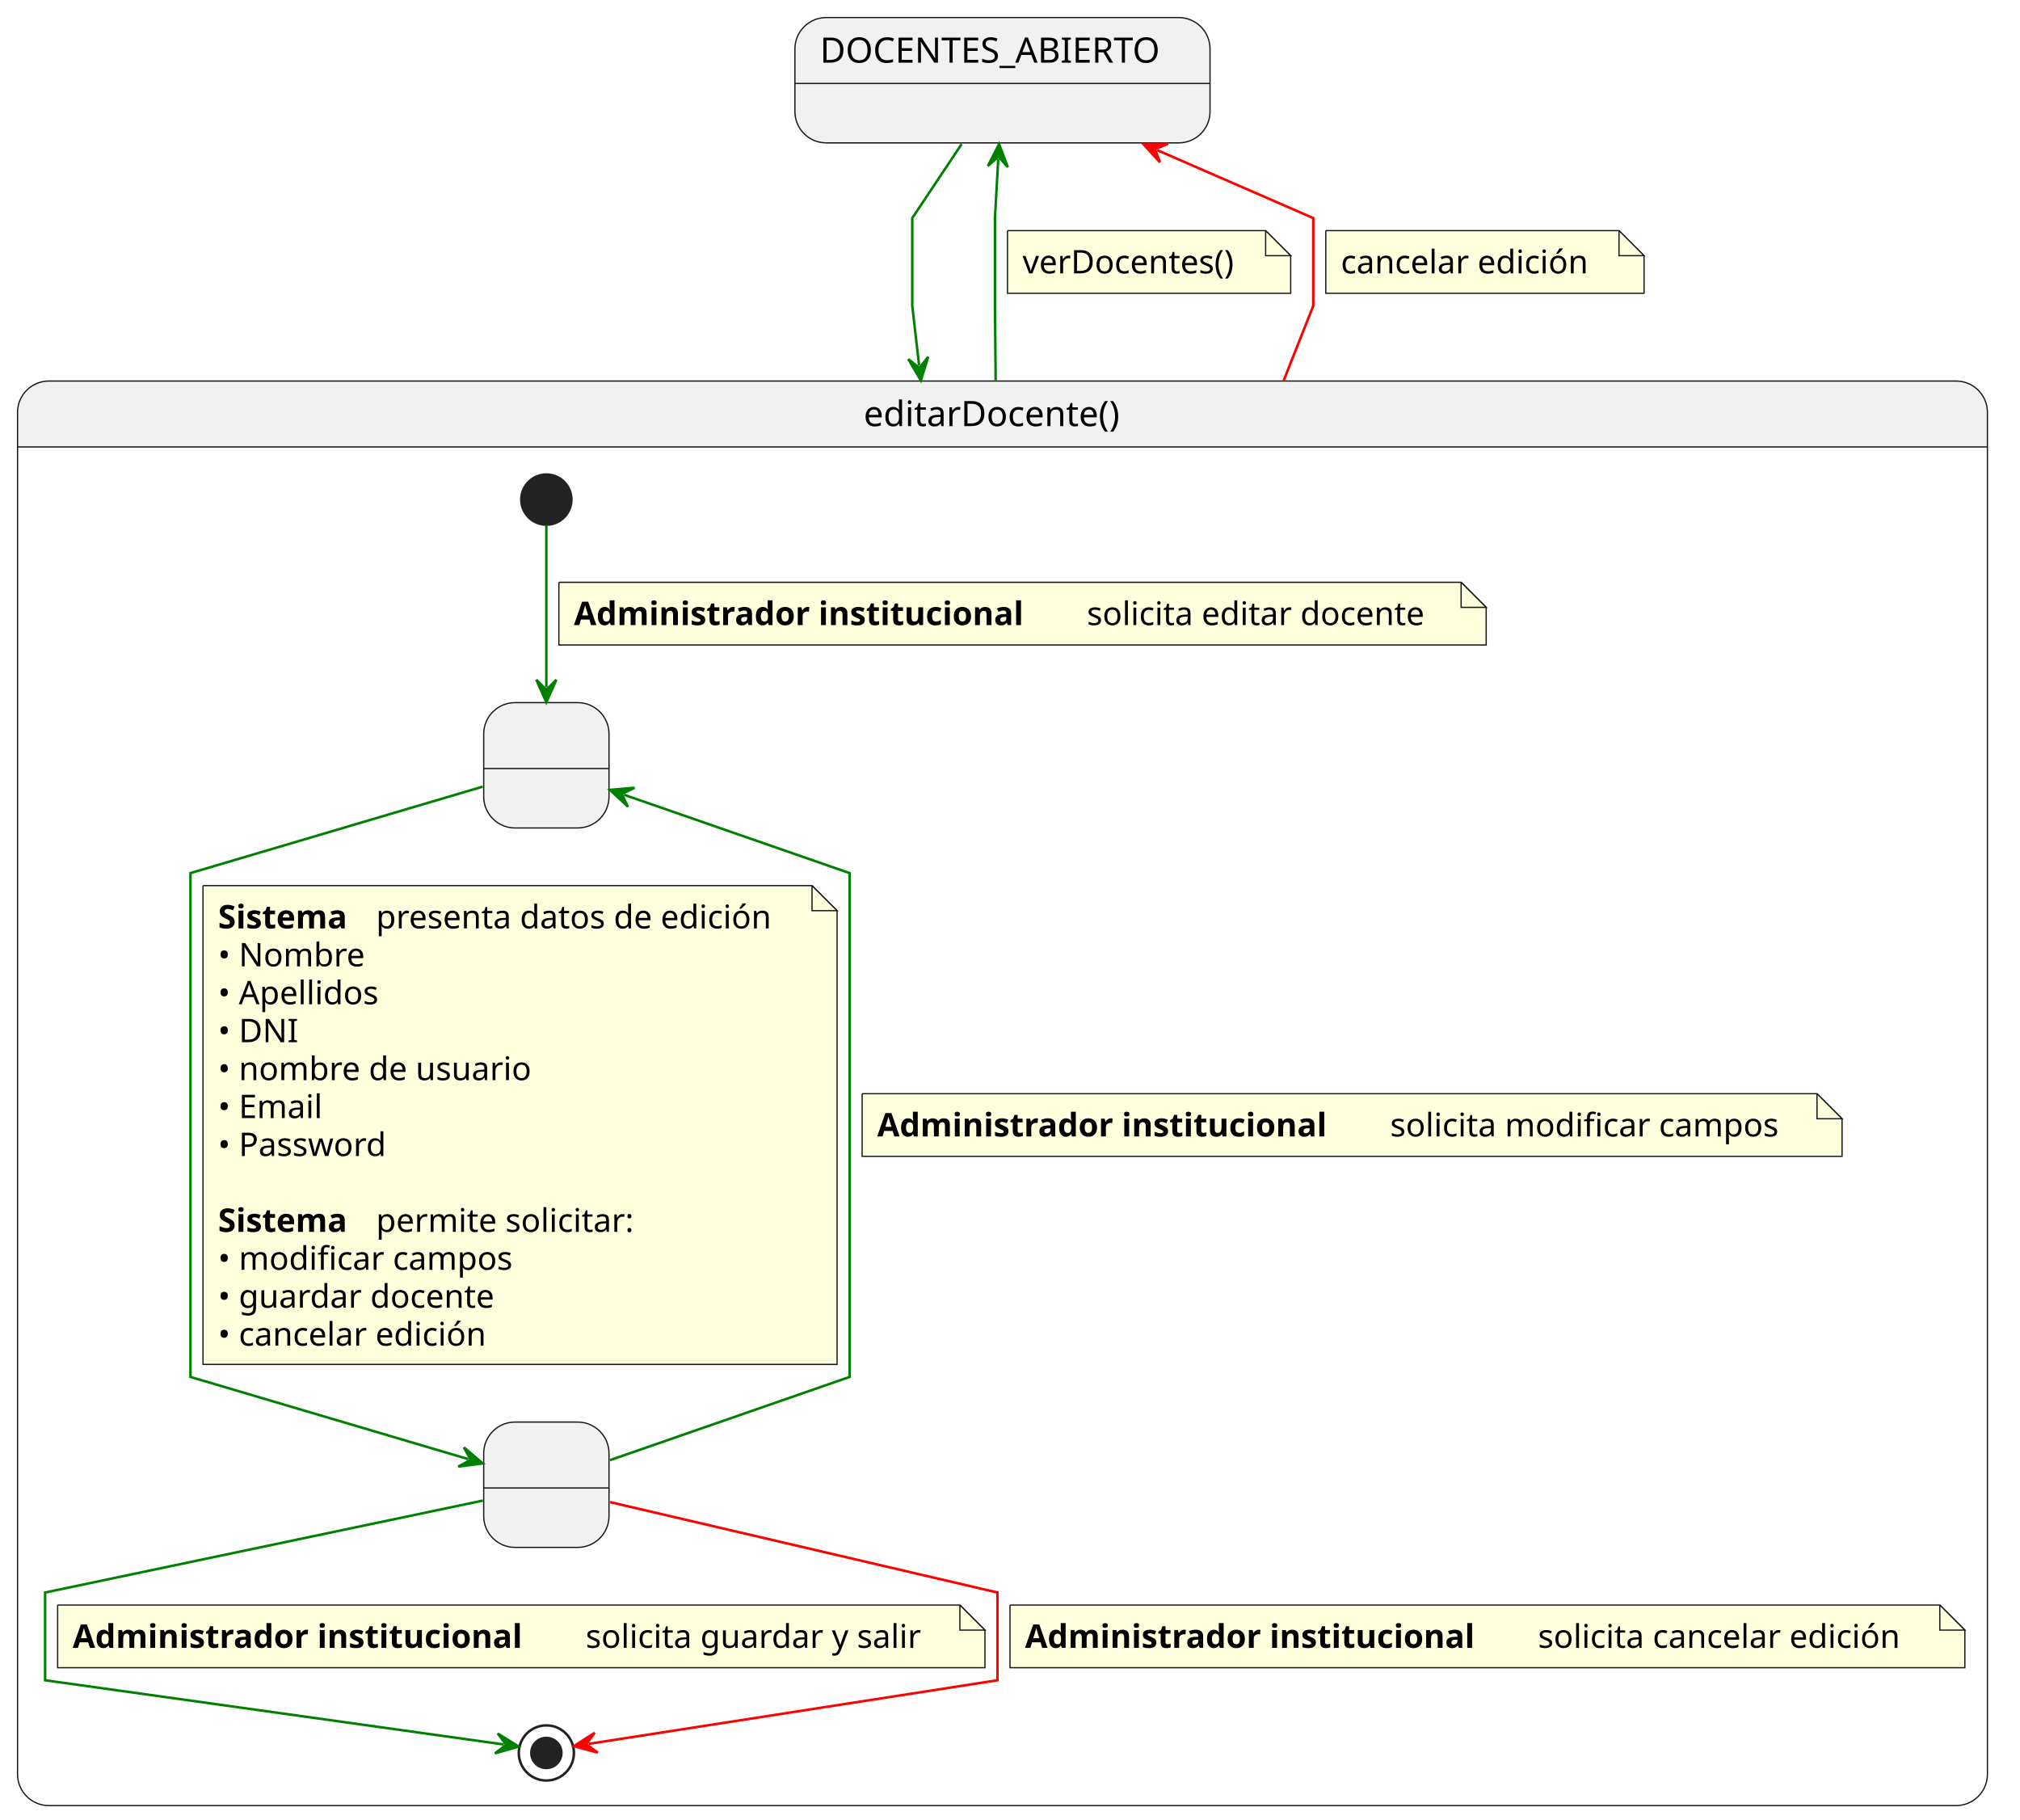
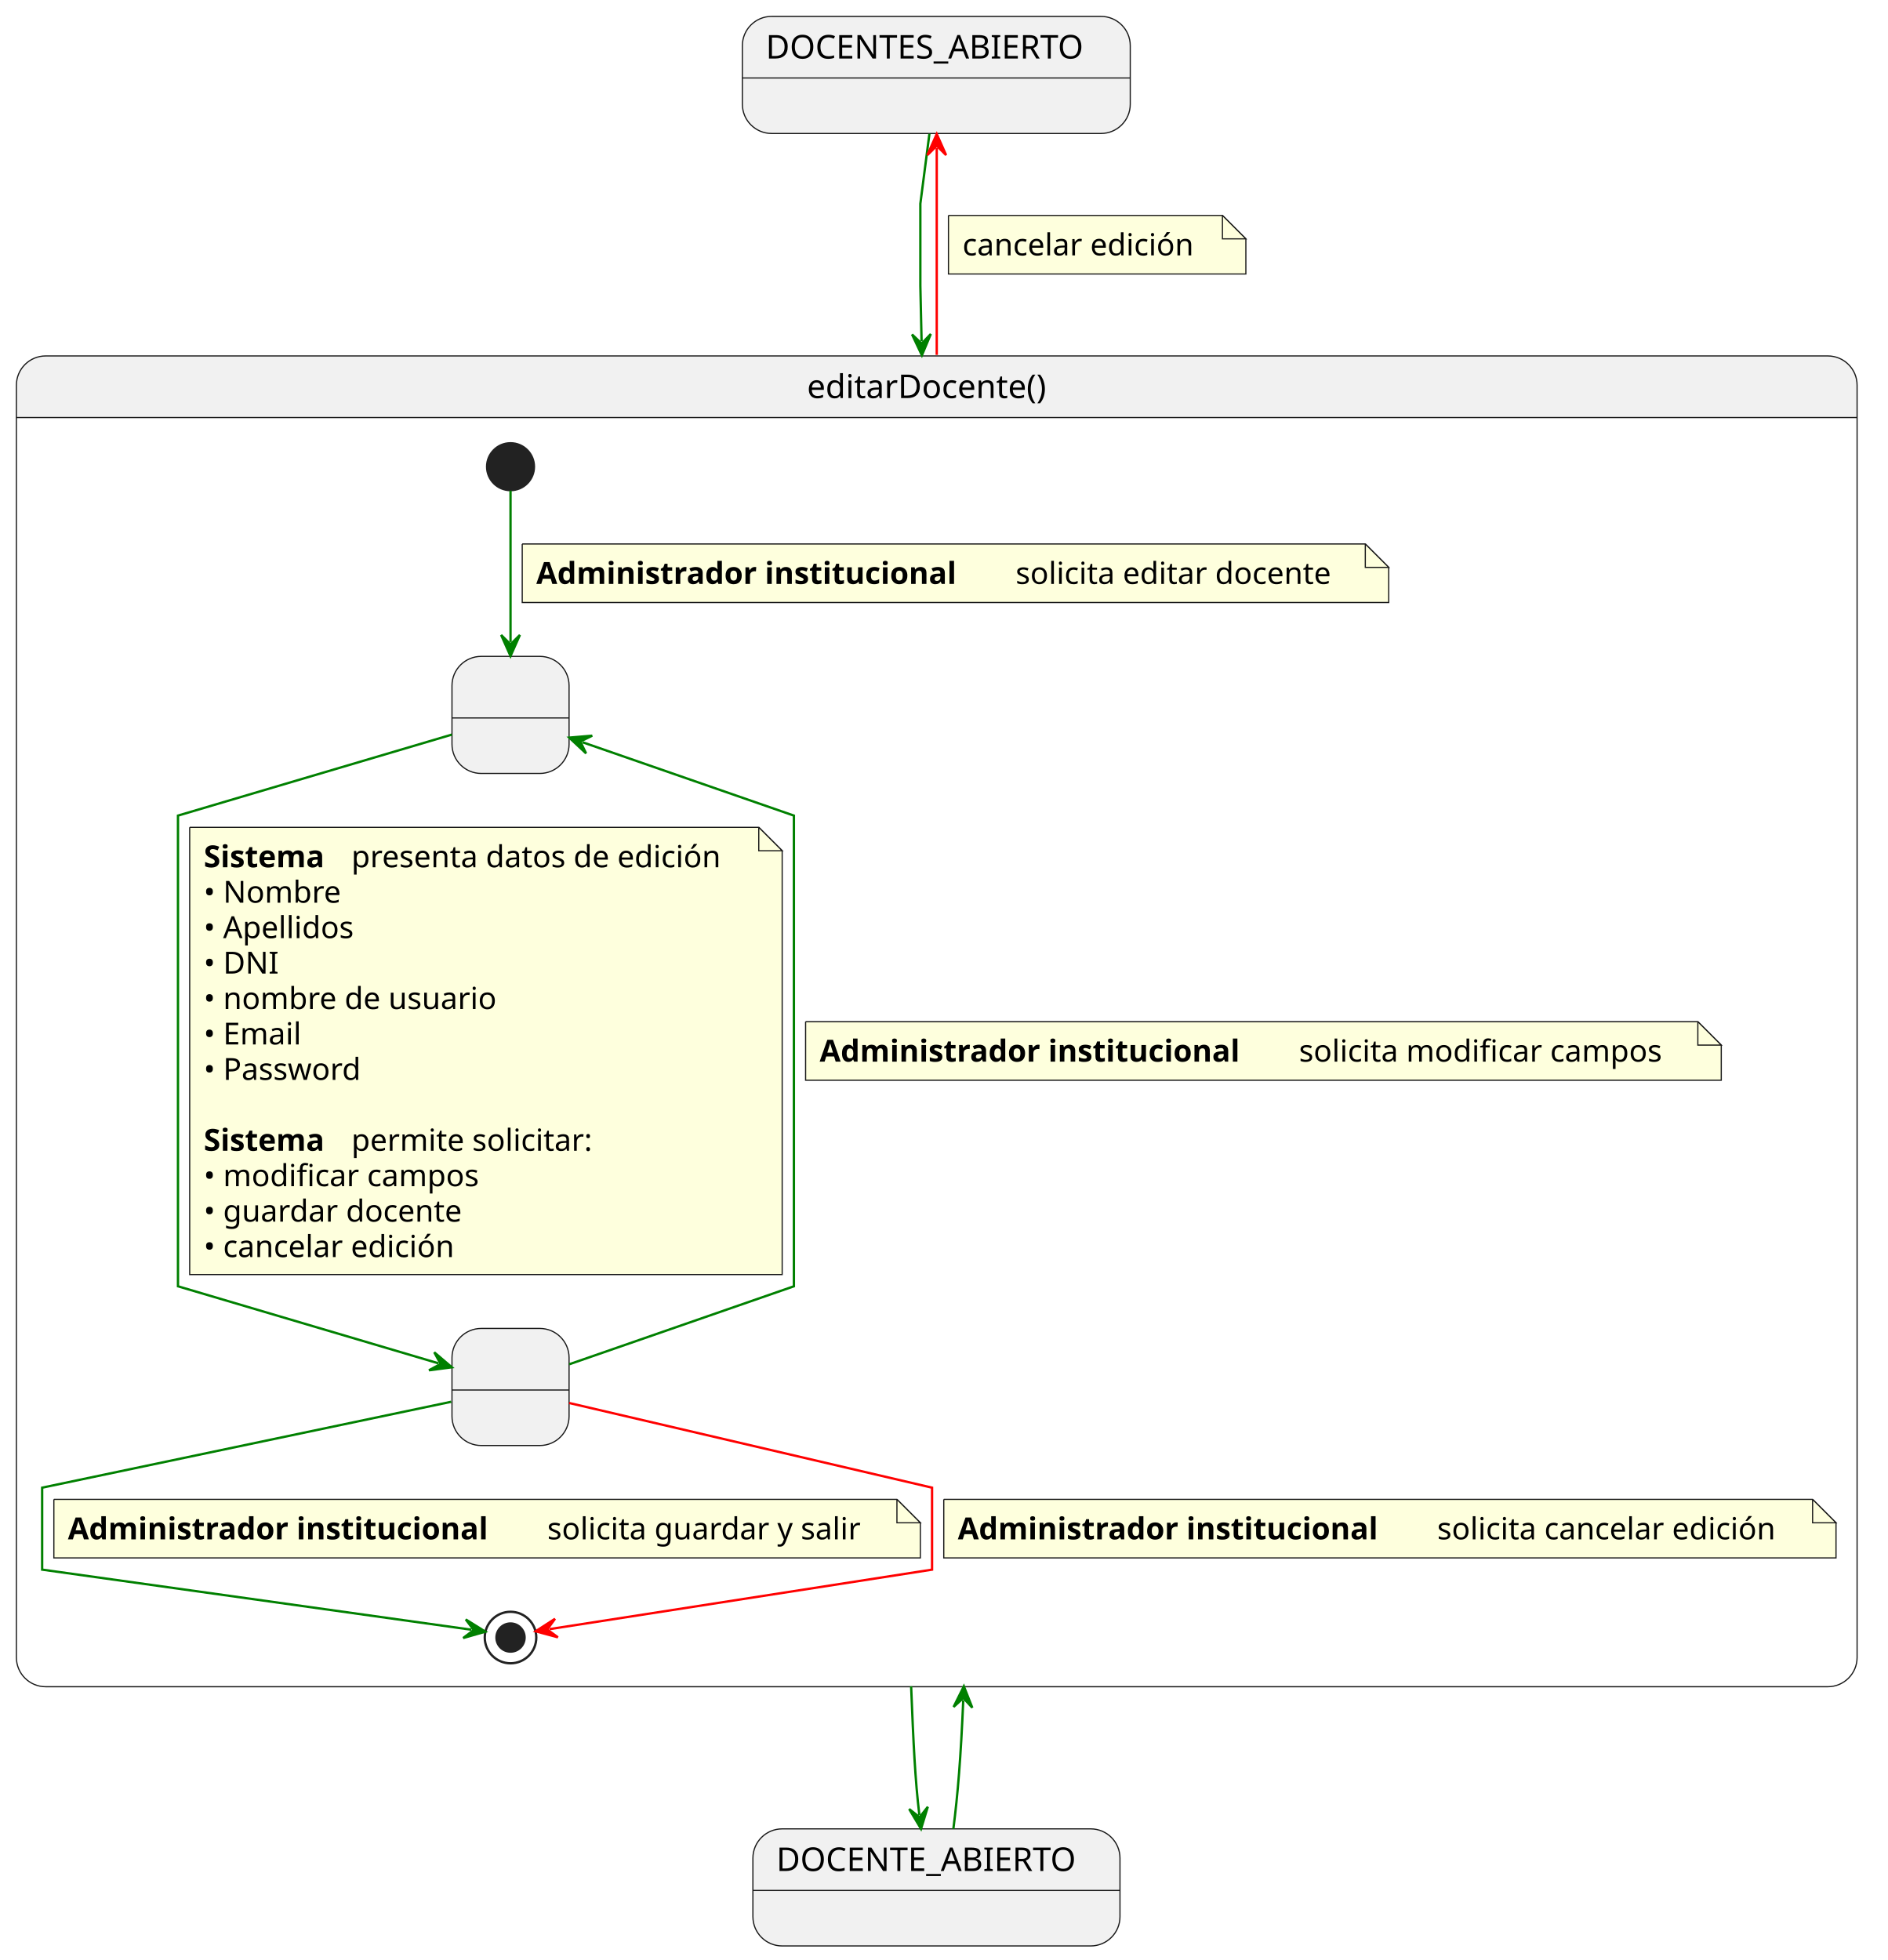
- <svg xmlns="http://www.w3.org/2000/svg" contentStyleType="text/css" data-diagram-type="STATE" height="726px" preserveAspectRatio="none" style="width:806px;height:726px;background:#FFFFFF;" version="1.1" viewBox="0 0 806 726" width="806px" zoomAndPan="magnify">
+ <svg xmlns="http://www.w3.org/2000/svg" contentStyleType="text/css" data-diagram-type="STATE" height="837px" preserveAspectRatio="none" style="width:806px;height:837px;background:#FFFFFF;" version="1.1" viewBox="0 0 806 837" width="806px" zoomAndPan="magnify">
  <defs />
  <g>
    <g id="DOCENTES_ABIERTO">
-       <rect fill="#F1F1F1" height="50" rx="12.5" ry="12.5" style="stroke:#181818;stroke-width:0.5;" width="165.633" x="317.18" y="7" />
-       <line style="stroke:#181818;stroke-width:0.5;" x1="317.18" x2="482.813" y1="33.297" y2="33.297" />
-       <text fill="#000000" font-family="sans-serif" font-size="14" lengthAdjust="spacing" textLength="145.633" x="327.18" y="24.995">DOCENTES_ABIERTO</text>
+       <rect fill="#F1F1F1" height="50" rx="12.5" ry="12.5" style="stroke:#181818;stroke-width:0.5;" width="165.633" x="317" y="7" />
+       <line style="stroke:#181818;stroke-width:0.5;" x1="317" x2="482.633" y1="33.297" y2="33.297" />
+       <text fill="#000000" font-family="sans-serif" font-size="14" lengthAdjust="spacing" textLength="145.633" x="327" y="24.995">DOCENTES_ABIERTO</text>
    </g>
    <path d="M19.5,152 L780.5,152 A12.5,12.5 0 0 1 793,164.5 L793,178.297 L7,178.297 L7,164.5 A12.5,12.5 0 0 1 19.5,152" fill="#F1F1F1" />
    <rect fill="none" height="568.297" rx="12.5" ry="12.5" style="stroke:#181818;stroke-width:0.5;" width="786" x="7" y="152" />
    <line style="stroke:#181818;stroke-width:0.5;" x1="7" x2="793" y1="178.297" y2="178.297" />
    <text fill="#000000" font-family="sans-serif" font-size="14" lengthAdjust="spacing" textLength="110.769" x="344.615" y="169.995">editarDocente()</text>
    <g id="editarDocente.EditandoDatos">
      <rect fill="#F1F1F1" height="50" rx="12.5" ry="12.5" style="stroke:#181818;stroke-width:0.5;" width="50" x="193" y="280.297" />
      <line style="stroke:#181818;stroke-width:0.5;" x1="193" x2="243" y1="306.594" y2="306.594" />
      <text fill="#000000" font-family="sans-serif" font-size="14" lengthAdjust="spacing" textLength="4.45" x="215.775" y="298.292"> </text>
    </g>
    <g id="editarDocente.GuardandoDatos">
      <rect fill="#F1F1F1" height="50" rx="12.5" ry="12.5" style="stroke:#181818;stroke-width:0.5;" width="50" x="193" y="567.297" />
      <line style="stroke:#181818;stroke-width:0.5;" x1="193" x2="243" y1="593.594" y2="593.594" />
      <text fill="#000000" font-family="sans-serif" font-size="14" lengthAdjust="spacing" textLength="4.45" x="215.775" y="585.292"> </text>
    </g>
    <ellipse cx="218" cy="199.297" fill="#222222" rx="10" ry="10" style="stroke:#222222;stroke-width:1;" />
    <ellipse cx="218" cy="699.297" fill="none" rx="11" ry="11" style="stroke:#222222;stroke-width:1;" />
    <ellipse cx="218" cy="699.297" fill="#222222" rx="6" ry="6" style="stroke:#222222;stroke-width:1;" />
-     <g class="link" data-entity-1=".start.editarDocente" data-entity-2="EditandoDatos" data-source-line="12" data-uid="lnk4" id="link_.start.editarDocente_EditandoDatos">
+     <g class="link" data-entity-1=".start.editarDocente" data-entity-2="EditandoDatos" data-source-line="14" data-uid="lnk6" id="link_.start.editarDocente_EditandoDatos">
      <path d="M218,209.527 C218,225.237 218,251.657 218,274.167" fill="none" id="*start*editarDocente-to-EditandoDatos" style="stroke:#008000;stroke-width:1;" />
      <polygon fill="#008000" points="218,280.167,222,271.167,218,275.167,214,271.167,218,280.167" style="stroke:#008000;stroke-width:1;" />
      <path d="M223,232.297 L223,257.297 L593,257.297 L593,242.297 L583,232.297 L223,232.297" fill="#FEFFDD" style="stroke:#181818;stroke-width:0.5;" />
      <path d="M583,232.297 L583,242.297 L593,242.297 L583,232.297" fill="#FEFFDD" style="stroke:#181818;stroke-width:0.5;" />
      <text fill="#000000" font-family="sans-serif" font-size="13" font-weight="bold" lengthAdjust="spacing" textLength="200.554" x="229" y="249.364">Administrador institucional</text>
      <text fill="#000000" font-family="sans-serif" font-size="13" lengthAdjust="spacing" textLength="144.993" x="433.687" y="249.364">solicita editar docente</text>
    </g>
-     <g class="link" data-entity-1="EditandoDatos" data-entity-2="GuardandoDatos" data-source-line="17" data-uid="lnk5" id="link_EditandoDatos_GuardandoDatos">
-       <path d="M192.61,313.807 C151.77,325.887 76,348.297 76,348.297 C76,348.297 76,549.297 76,549.297 C76,549.297 146.016,570.005 186.856,582.085" fill="none" id="EditandoDatos-to-GuardandoDatos" style="stroke:#008000;stroke-width:1;" />
-       <polygon fill="#008000" points="192.61,583.787,185.114,577.398,187.815,582.369,182.845,585.07,192.61,583.787" style="stroke:#008000;stroke-width:1;" />
+     <g class="link" data-entity-1="EditandoDatos" data-entity-2="GuardandoDatos" data-source-line="19" data-uid="lnk7" id="link_EditandoDatos_GuardandoDatos">
+       <path d="M192.94,313.707 C152.17,325.767 76,348.297 76,348.297 C76,348.297 76,549.297 76,549.297 C76,549.297 146.416,570.125 187.186,582.185" fill="none" id="EditandoDatos-to-GuardandoDatos" style="stroke:#008000;stroke-width:1;" />
+       <polygon fill="#008000" points="192.94,583.887,185.444,577.498,188.145,582.469,183.175,585.17,192.94,583.887" style="stroke:#008000;stroke-width:1;" />
      <path d="M81,353.297 L81,544.297 L334,544.297 L334,363.297 L324,353.297 L81,353.297" fill="#FEFFDD" style="stroke:#181818;stroke-width:0.5;" />
      <path d="M324,353.297 L324,363.297 L334,363.297 L324,353.297" fill="#FEFFDD" style="stroke:#181818;stroke-width:0.5;" />
      <text fill="#000000" font-family="sans-serif" font-size="13" font-weight="bold" lengthAdjust="spacing" textLength="58.906" x="87" y="370.364">Sistema</text>
      <text fill="#000000" font-family="sans-serif" font-size="13" lengthAdjust="spacing" textLength="169.171" x="150.039" y="370.364">presenta datos de edición</text>
      <text fill="#000000" font-family="sans-serif" font-size="13" lengthAdjust="spacing" textLength="63.737" x="87" y="385.497">• Nombre</text>
      <text fill="#000000" font-family="sans-serif" font-size="13" lengthAdjust="spacing" textLength="70.757" x="87" y="400.629">• Apellidos</text>
      <text fill="#000000" font-family="sans-serif" font-size="13" lengthAdjust="spacing" textLength="35.369" x="87" y="415.762">• DNI</text>
      <text fill="#000000" font-family="sans-serif" font-size="13" lengthAdjust="spacing" textLength="134.894" x="87" y="430.895">• nombre de usuario</text>
      <text fill="#000000" font-family="sans-serif" font-size="13" lengthAdjust="spacing" textLength="47.868" x="87" y="446.028">• Email</text>
      <text fill="#000000" font-family="sans-serif" font-size="13" lengthAdjust="spacing" textLength="73.335" x="87" y="461.161">• Password</text>
      <text fill="#000000" font-family="sans-serif" font-size="13" lengthAdjust="spacing" textLength="4.132" x="87" y="476.293"> </text>
      <text fill="#000000" font-family="sans-serif" font-size="13" font-weight="bold" lengthAdjust="spacing" textLength="58.906" x="87" y="491.426">Sistema</text>
      <text fill="#000000" font-family="sans-serif" font-size="13" lengthAdjust="spacing" textLength="110.595" x="150.039" y="491.426">permite solicitar:</text>
      <text fill="#000000" font-family="sans-serif" font-size="13" lengthAdjust="spacing" textLength="127.816" x="87" y="506.559">• modificar campos</text>
      <text fill="#000000" font-family="sans-serif" font-size="13" lengthAdjust="spacing" textLength="119.983" x="87" y="521.692">• guardar docente</text>
      <text fill="#000000" font-family="sans-serif" font-size="13" lengthAdjust="spacing" textLength="118.168" x="87" y="536.825">• cancelar edición</text>
    </g>
-     <g class="link" data-entity-1="GuardandoDatos" data-entity-2="EditandoDatos" data-source-line="33" data-uid="lnk6" id="link_GuardandoDatos_EditandoDatos">
-       <path d="M243.37,582.497 C278.85,570.177 339,549.297 339,549.297 C339,549.297 339,348.297 339,348.297 C339,348.297 284.518,329.385 249.038,317.065" fill="none" id="GuardandoDatos-to-EditandoDatos" style="stroke:#008000;stroke-width:1;" />
-       <polygon fill="#008000" points="243.37,315.097,250.56,321.828,248.093,316.737,253.184,314.27,243.37,315.097" style="stroke:#008000;stroke-width:1;" />
+     <g class="link" data-entity-1="GuardandoDatos" data-entity-2="EditandoDatos" data-source-line="35" data-uid="lnk8" id="link_GuardandoDatos_EditandoDatos">
+       <path d="M243.07,582.597 C278.51,570.297 339,549.297 339,549.297 C339,549.297 339,348.297 339,348.297 C339,348.297 284.178,329.264 248.738,316.964" fill="none" id="GuardandoDatos-to-EditandoDatos" style="stroke:#008000;stroke-width:1;" />
+       <polygon fill="#008000" points="243.07,314.997,250.261,321.727,247.794,316.636,252.884,314.169,243.07,314.997" style="stroke:#008000;stroke-width:1;" />
      <path d="M344,436.297 L344,461.297 L735,461.297 L735,446.297 L725,436.297 L344,436.297" fill="#FEFFDD" style="stroke:#181818;stroke-width:0.5;" />
      <path d="M725,436.297 L725,446.297 L735,446.297 L725,436.297" fill="#FEFFDD" style="stroke:#181818;stroke-width:0.5;" />
      <text fill="#000000" font-family="sans-serif" font-size="13" font-weight="bold" lengthAdjust="spacing" textLength="200.554" x="350" y="453.364">Administrador institucional</text>
      <text fill="#000000" font-family="sans-serif" font-size="13" lengthAdjust="spacing" textLength="165.921" x="554.687" y="453.364">solicita modificar campos</text>
    </g>
-     <g class="link" data-entity-1="GuardandoDatos" data-entity-2=".end.editarDocente" data-source-line="38" data-uid="lnk8" id="link_GuardandoDatos_.end.editarDocente">
-       <path d="M192.67,598.617 C138.85,609.917 18,635.297 18,635.297 C18,635.297 18,670.297 18,670.297 C18,670.297 159.088,690.045 201.018,695.915" fill="none" id="GuardandoDatos-to-*end*editarDocente" style="stroke:#008000;stroke-width:1;" />
-       <polygon fill="#008000" points="206.96,696.747,198.601,691.538,202.008,696.054,197.492,699.461,206.96,696.747" style="stroke:#008000;stroke-width:1;" />
+     <g class="link" data-entity-1="GuardandoDatos" data-entity-2=".end.editarDocente" data-source-line="40" data-uid="lnk10" id="link_GuardandoDatos_.end.editarDocente">
+       <path d="M192.67,598.617 C138.85,609.917 18,635.297 18,635.297 C18,635.297 18,670.297 18,670.297 C18,670.297 159.768,690.146 201.308,695.956" fill="none" id="GuardandoDatos-to-*end*editarDocente" style="stroke:#008000;stroke-width:1;" />
+       <polygon fill="#008000" points="207.25,696.787,198.891,691.579,202.298,696.094,197.783,699.502,207.25,696.787" style="stroke:#008000;stroke-width:1;" />
      <path d="M23,640.297 L23,665.297 L393,665.297 L393,650.297 L383,640.297 L23,640.297" fill="#FEFFDD" style="stroke:#181818;stroke-width:0.5;" />
      <path d="M383,640.297 L383,650.297 L393,650.297 L383,640.297" fill="#FEFFDD" style="stroke:#181818;stroke-width:0.5;" />
      <text fill="#000000" font-family="sans-serif" font-size="13" font-weight="bold" lengthAdjust="spacing" textLength="200.554" x="29" y="657.364">Administrador institucional</text>
      <text fill="#000000" font-family="sans-serif" font-size="13" lengthAdjust="spacing" textLength="144.536" x="233.686" y="657.364">solicita guardar y salir</text>
    </g>
-     <g class="link" data-entity-1="GuardandoDatos" data-entity-2=".end.editarDocente" data-source-line="43" data-uid="lnk9" id="link_GuardandoDatos_.end.editarDocente">
-       <path d="M243.41,599.227 C293.02,610.807 398,635.297 398,635.297 C398,635.297 398,670.297 398,670.297 C398,670.297 273.999,689.585 234.919,695.664" fill="none" id="GuardandoDatos-to-*end*editarDocente-1" style="stroke:#FF0000;stroke-width:1;" />
-       <polygon fill="#FF0000" points="228.99,696.587,238.498,699.156,233.931,695.818,237.268,691.251,228.99,696.587" style="stroke:#FF0000;stroke-width:1;" />
+     <g class="link" data-entity-1="GuardandoDatos" data-entity-2=".end.editarDocente" data-source-line="45" data-uid="lnk11" id="link_GuardandoDatos_.end.editarDocente">
+       <path d="M243.03,599.137 C292.49,610.677 398,635.297 398,635.297 C398,635.297 398,670.297 398,670.297 C398,670.297 273.399,689.674 234.649,695.704" fill="none" id="GuardandoDatos-to-*end*editarDocente-1" style="stroke:#FF0000;stroke-width:1;" />
+       <polygon fill="#FF0000" points="228.72,696.627,238.228,699.195,233.661,695.858,236.998,691.291,228.72,696.627" style="stroke:#FF0000;stroke-width:1;" />
      <path d="M403,640.297 L403,665.297 L784,665.297 L784,650.297 L774,640.297 L403,640.297" fill="#FEFFDD" style="stroke:#181818;stroke-width:0.5;" />
      <path d="M774,640.297 L774,650.297 L784,650.297 L774,640.297" fill="#FEFFDD" style="stroke:#181818;stroke-width:0.5;" />
      <text fill="#000000" font-family="sans-serif" font-size="13" font-weight="bold" lengthAdjust="spacing" textLength="200.554" x="409" y="657.364">Administrador institucional</text>
      <text fill="#000000" font-family="sans-serif" font-size="13" lengthAdjust="spacing" textLength="156.273" x="613.687" y="657.364">solicita cancelar edición</text>
    </g>
+     <g id="DOCENTE_ABIERTO">
+       <rect fill="#F1F1F1" height="50" rx="12.5" ry="12.5" style="stroke:#181818;stroke-width:0.5;" width="156.746" x="321.5" y="781" />
+       <line style="stroke:#181818;stroke-width:0.5;" x1="321.5" x2="478.246" y1="807.297" y2="807.297" />
+       <text fill="#000000" font-family="sans-serif" font-size="14" lengthAdjust="spacing" textLength="136.746" x="331.5" y="798.995">DOCENTE_ABIERTO</text>
+     </g>
    <g class="link" data-entity-1="DOCENTES_ABIERTO" data-entity-2="editarDocente" data-source-line="5" data-uid="lnk2" id="link_DOCENTES_ABIERTO_editarDocente">
-       <path d="M383.69,57.48 C374.16,71.76 364,87 364,87 C364,87 364,122 364,122 C364,122 364.626,127.399 366.736,145.789" fill="none" id="DOCENTES_ABIERTO-to-editarDocente" style="stroke:#008000;stroke-width:1;" />
-       <polygon fill="#008000" points="367.42,151.75,370.368,142.353,366.85,146.783,362.42,143.265,367.42,151.75" style="stroke:#008000;stroke-width:1;" />
+       <path d="M396.87,57.16 C395,71.53 393,87 393,87 C393,87 393,122 393,122 C393,122 393.116,127.352 393.526,145.732" fill="none" id="DOCENTES_ABIERTO-to-editarDocente" style="stroke:#008000;stroke-width:1;" />
+       <polygon fill="#008000" points="393.66,151.73,397.458,142.643,393.548,146.731,389.46,142.821,393.66,151.73" style="stroke:#008000;stroke-width:1;" />
    </g>
-     <g class="link" data-entity-1="editarDocente" data-entity-2="DOCENTES_ABIERTO" data-source-line="49" data-uid="lnk10" id="link_editarDocente_DOCENTES_ABIERTO">
-       <path d="M397.28,151.75 C397.11,133.36 397,122 397,122 C397,122 397,87 397,87 C397,87 397.519,77.751 398.309,63.471" fill="none" id="editarDocente-to-DOCENTES_ABIERTO" style="stroke:#008000;stroke-width:1;" />
-       <polygon fill="#008000" points="398.64,57.48,394.149,66.245,398.364,62.472,402.137,66.687,398.64,57.48" style="stroke:#008000;stroke-width:1;" />
-       <path d="M402,92 L402,117 L515,117 L515,102 L505,92 L402,92" fill="#FEFFDD" style="stroke:#181818;stroke-width:0.5;" />
-       <path d="M505,92 L505,102 L515,102 L505,92" fill="#FEFFDD" style="stroke:#181818;stroke-width:0.5;" />
-       <text fill="#000000" font-family="sans-serif" font-size="13" lengthAdjust="spacing" textLength="92.397" x="408" y="109.067">verDocentes()</text>
+     <g class="link" data-entity-1="editarDocente" data-entity-2="DOCENTES_ABIERTO" data-source-line="53" data-uid="lnk13" id="link_editarDocente_DOCENTES_ABIERTO">
+       <path d="M400,151.55 C400,112.64 400,84.72 400,63.24" fill="none" id="editarDocente-to-DOCENTES_ABIERTO" style="stroke:#FF0000;stroke-width:1;" />
+       <polygon fill="#FF0000" points="400,57.24,396,66.24,400,62.24,404,66.24,400,57.24" style="stroke:#FF0000;stroke-width:1;" />
+       <path d="M405,92 L405,117 L532,117 L532,102 L522,92 L405,92" fill="#FEFFDD" style="stroke:#181818;stroke-width:0.5;" />
+       <path d="M522,92 L522,102 L532,102 L522,92" fill="#FEFFDD" style="stroke:#181818;stroke-width:0.5;" />
+       <text fill="#000000" font-family="sans-serif" font-size="13" lengthAdjust="spacing" textLength="106.368" x="411" y="109.067">cancelar edición</text>
    </g>
-     <g class="link" data-entity-1="editarDocente" data-entity-2="DOCENTES_ABIERTO" data-source-line="54" data-uid="lnk11" id="link_editarDocente_DOCENTES_ABIERTO">
-       <path d="M512.22,151.75 C519.5,133.36 524,122 524,122 C524,122 524,87 524,87 C524,87 494.501,74.155 461.701,59.875" fill="none" id="editarDocente-to-DOCENTES_ABIERTO-1" style="stroke:#FF0000;stroke-width:1;" />
-       <polygon fill="#FF0000" points="456.2,57.48,462.855,64.74,460.784,59.476,466.049,57.405,456.2,57.48" style="stroke:#FF0000;stroke-width:1;" />
-       <path d="M529,92 L529,117 L656,117 L656,102 L646,92 L529,92" fill="#FEFFDD" style="stroke:#181818;stroke-width:0.5;" />
-       <path d="M646,92 L646,102 L656,102 L646,92" fill="#FEFFDD" style="stroke:#181818;stroke-width:0.5;" />
-       <text fill="#000000" font-family="sans-serif" font-size="13" lengthAdjust="spacing" textLength="106.368" x="535" y="109.067">cancelar edición</text>
+     <g class="link" data-entity-1="DOCENTE_ABIERTO" data-entity-2="editarDocente" data-source-line="7" data-uid="lnk4" id="link_DOCENTE_ABIERTO_editarDocente">
+       <path d="M407.1,781 C409.03,765.92 410.262,750.694 411.322,726.104" fill="none" id="DOCENTE_ABIERTO-to-editarDocente" style="stroke:#008000;stroke-width:1;" />
+       <polygon fill="#008000" points="411.58,720.11,407.196,728.929,411.365,725.105,415.189,729.274,411.58,720.11" style="stroke:#008000;stroke-width:1;" />
+     </g>
+     <g class="link" data-entity-1="editarDocente" data-entity-2="DOCENTE_ABIERTO" data-source-line="51" data-uid="lnk12" id="link_editarDocente_DOCENTE_ABIERTO">
+       <path d="M389.06,720.11 C390.06,744.7 390.751,759.963 392.571,775.043" fill="none" id="editarDocente-to-DOCENTE_ABIERTO" style="stroke:#008000;stroke-width:1;" />
+       <polygon fill="#008000" points="393.29,781,396.183,771.586,392.691,776.036,388.24,772.544,393.29,781" style="stroke:#008000;stroke-width:1;" />
    </g>
  </g>
</svg>
